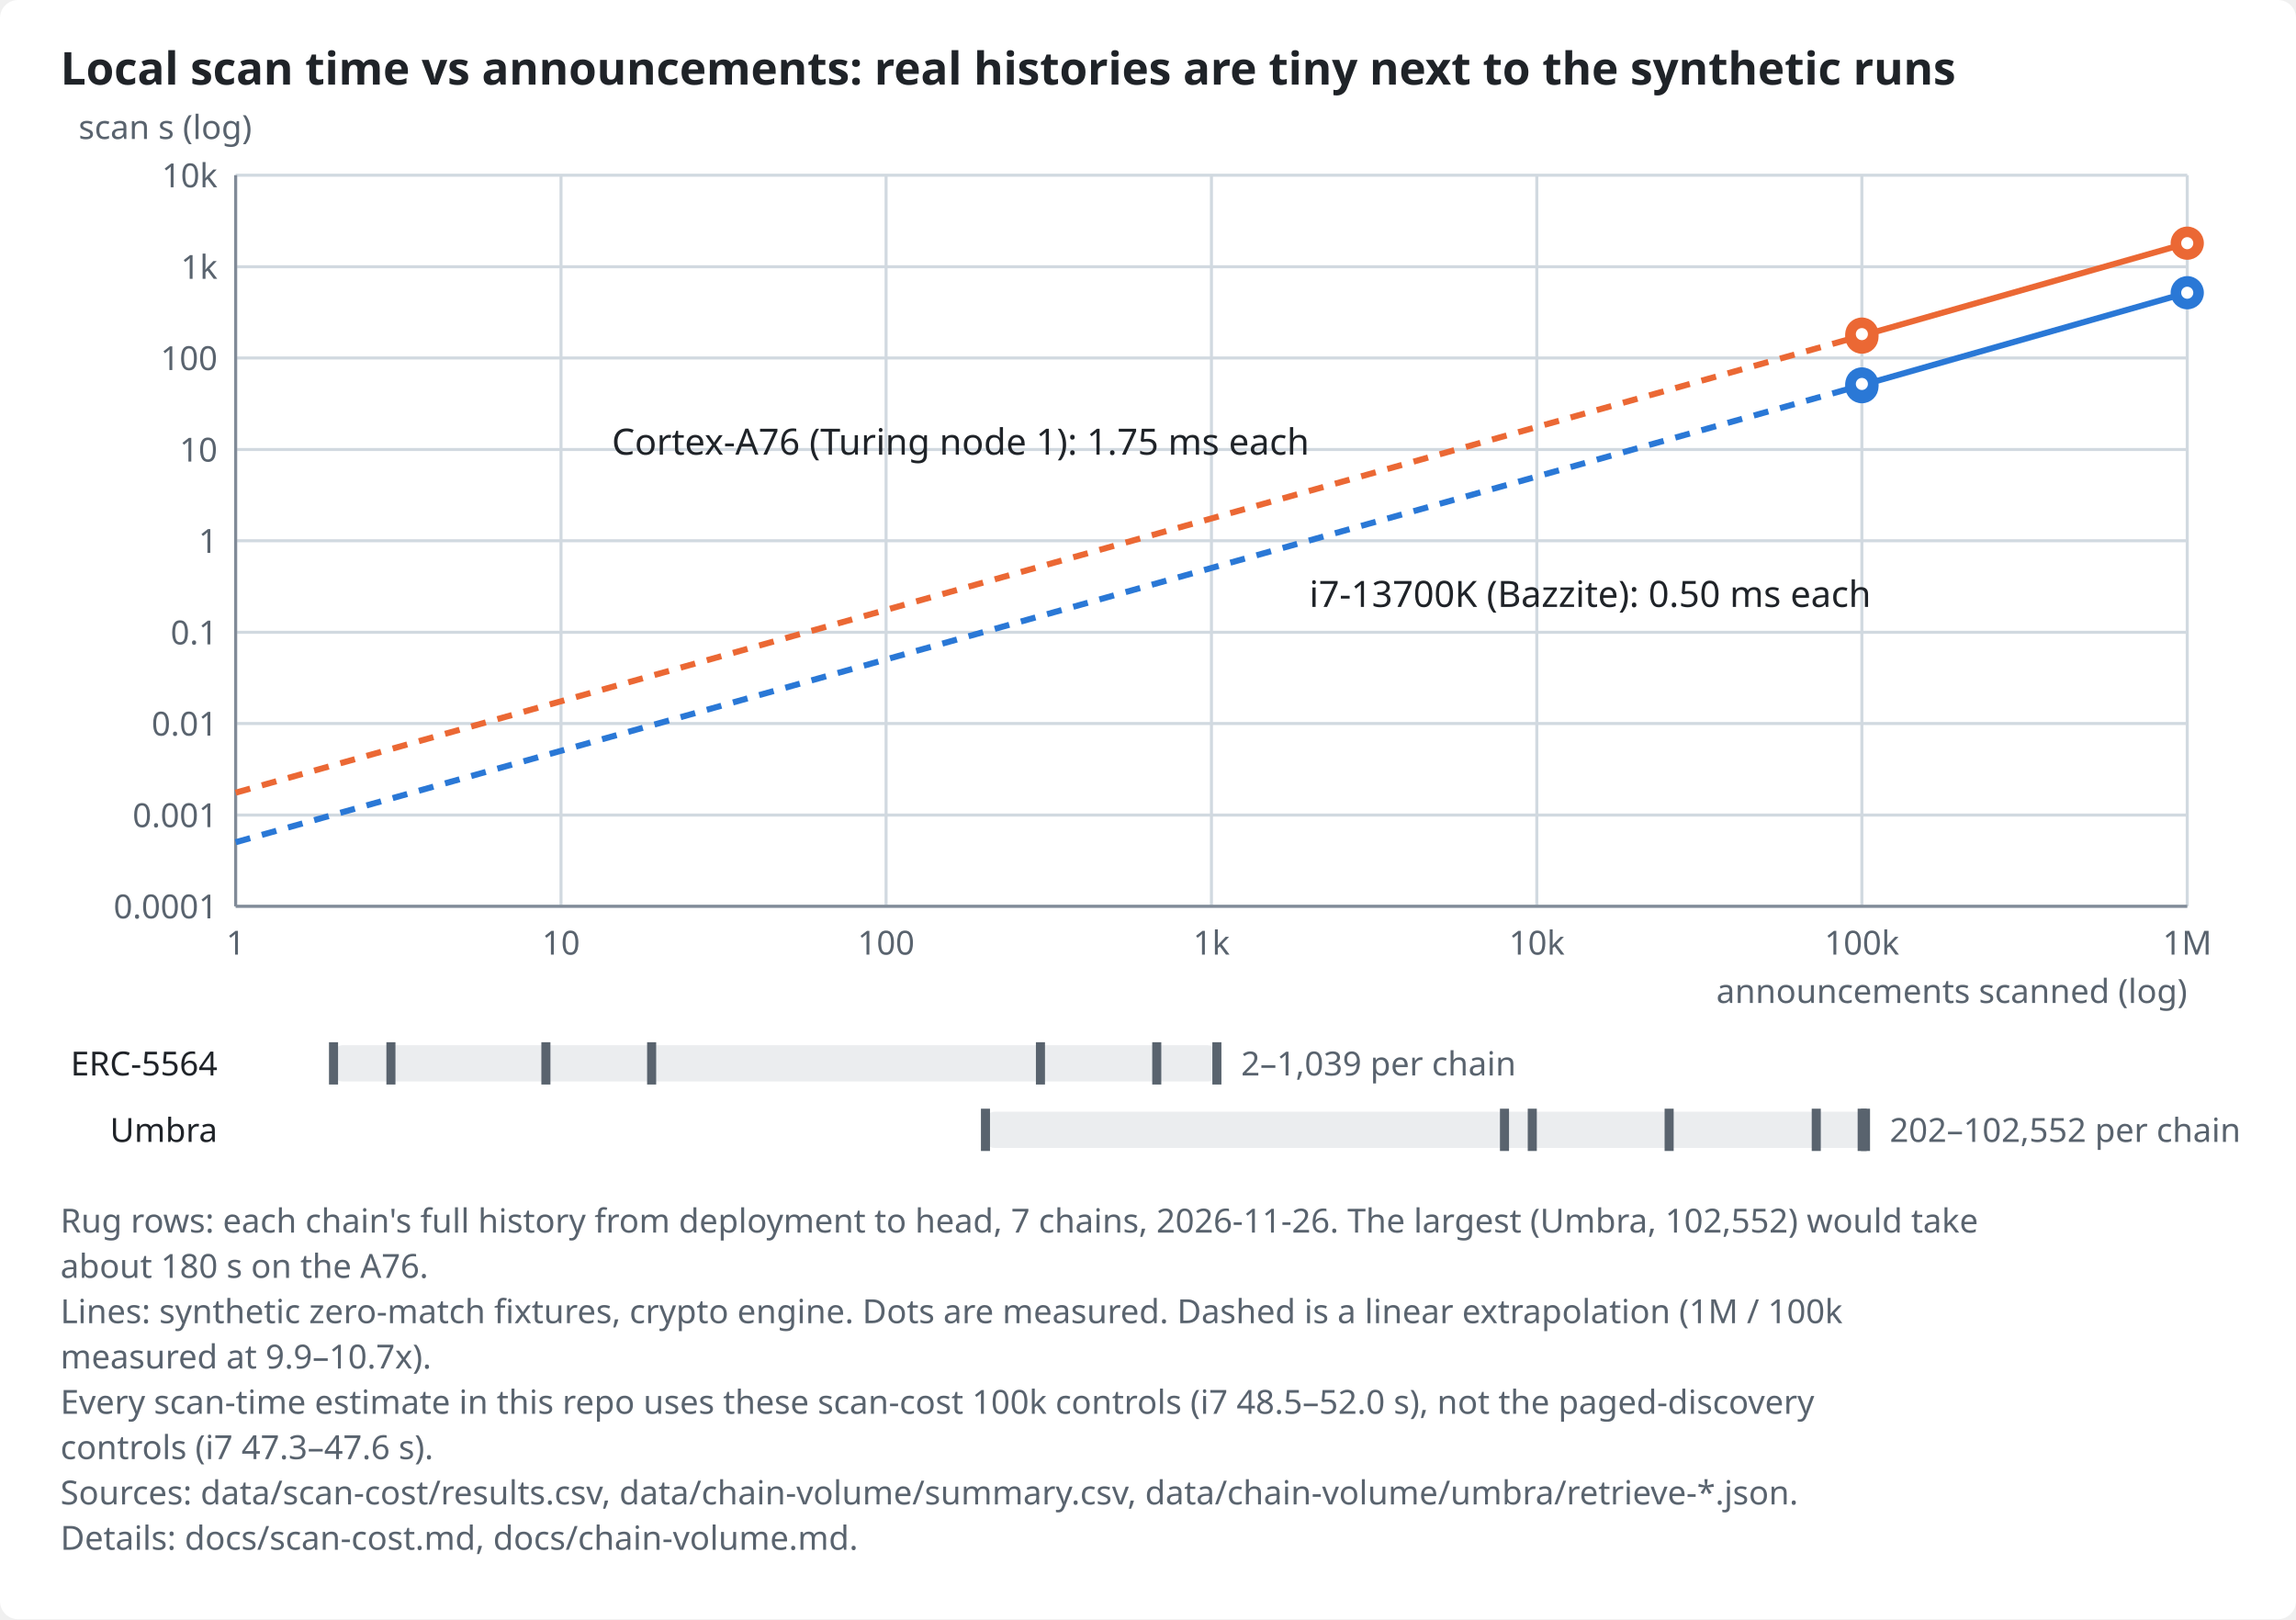
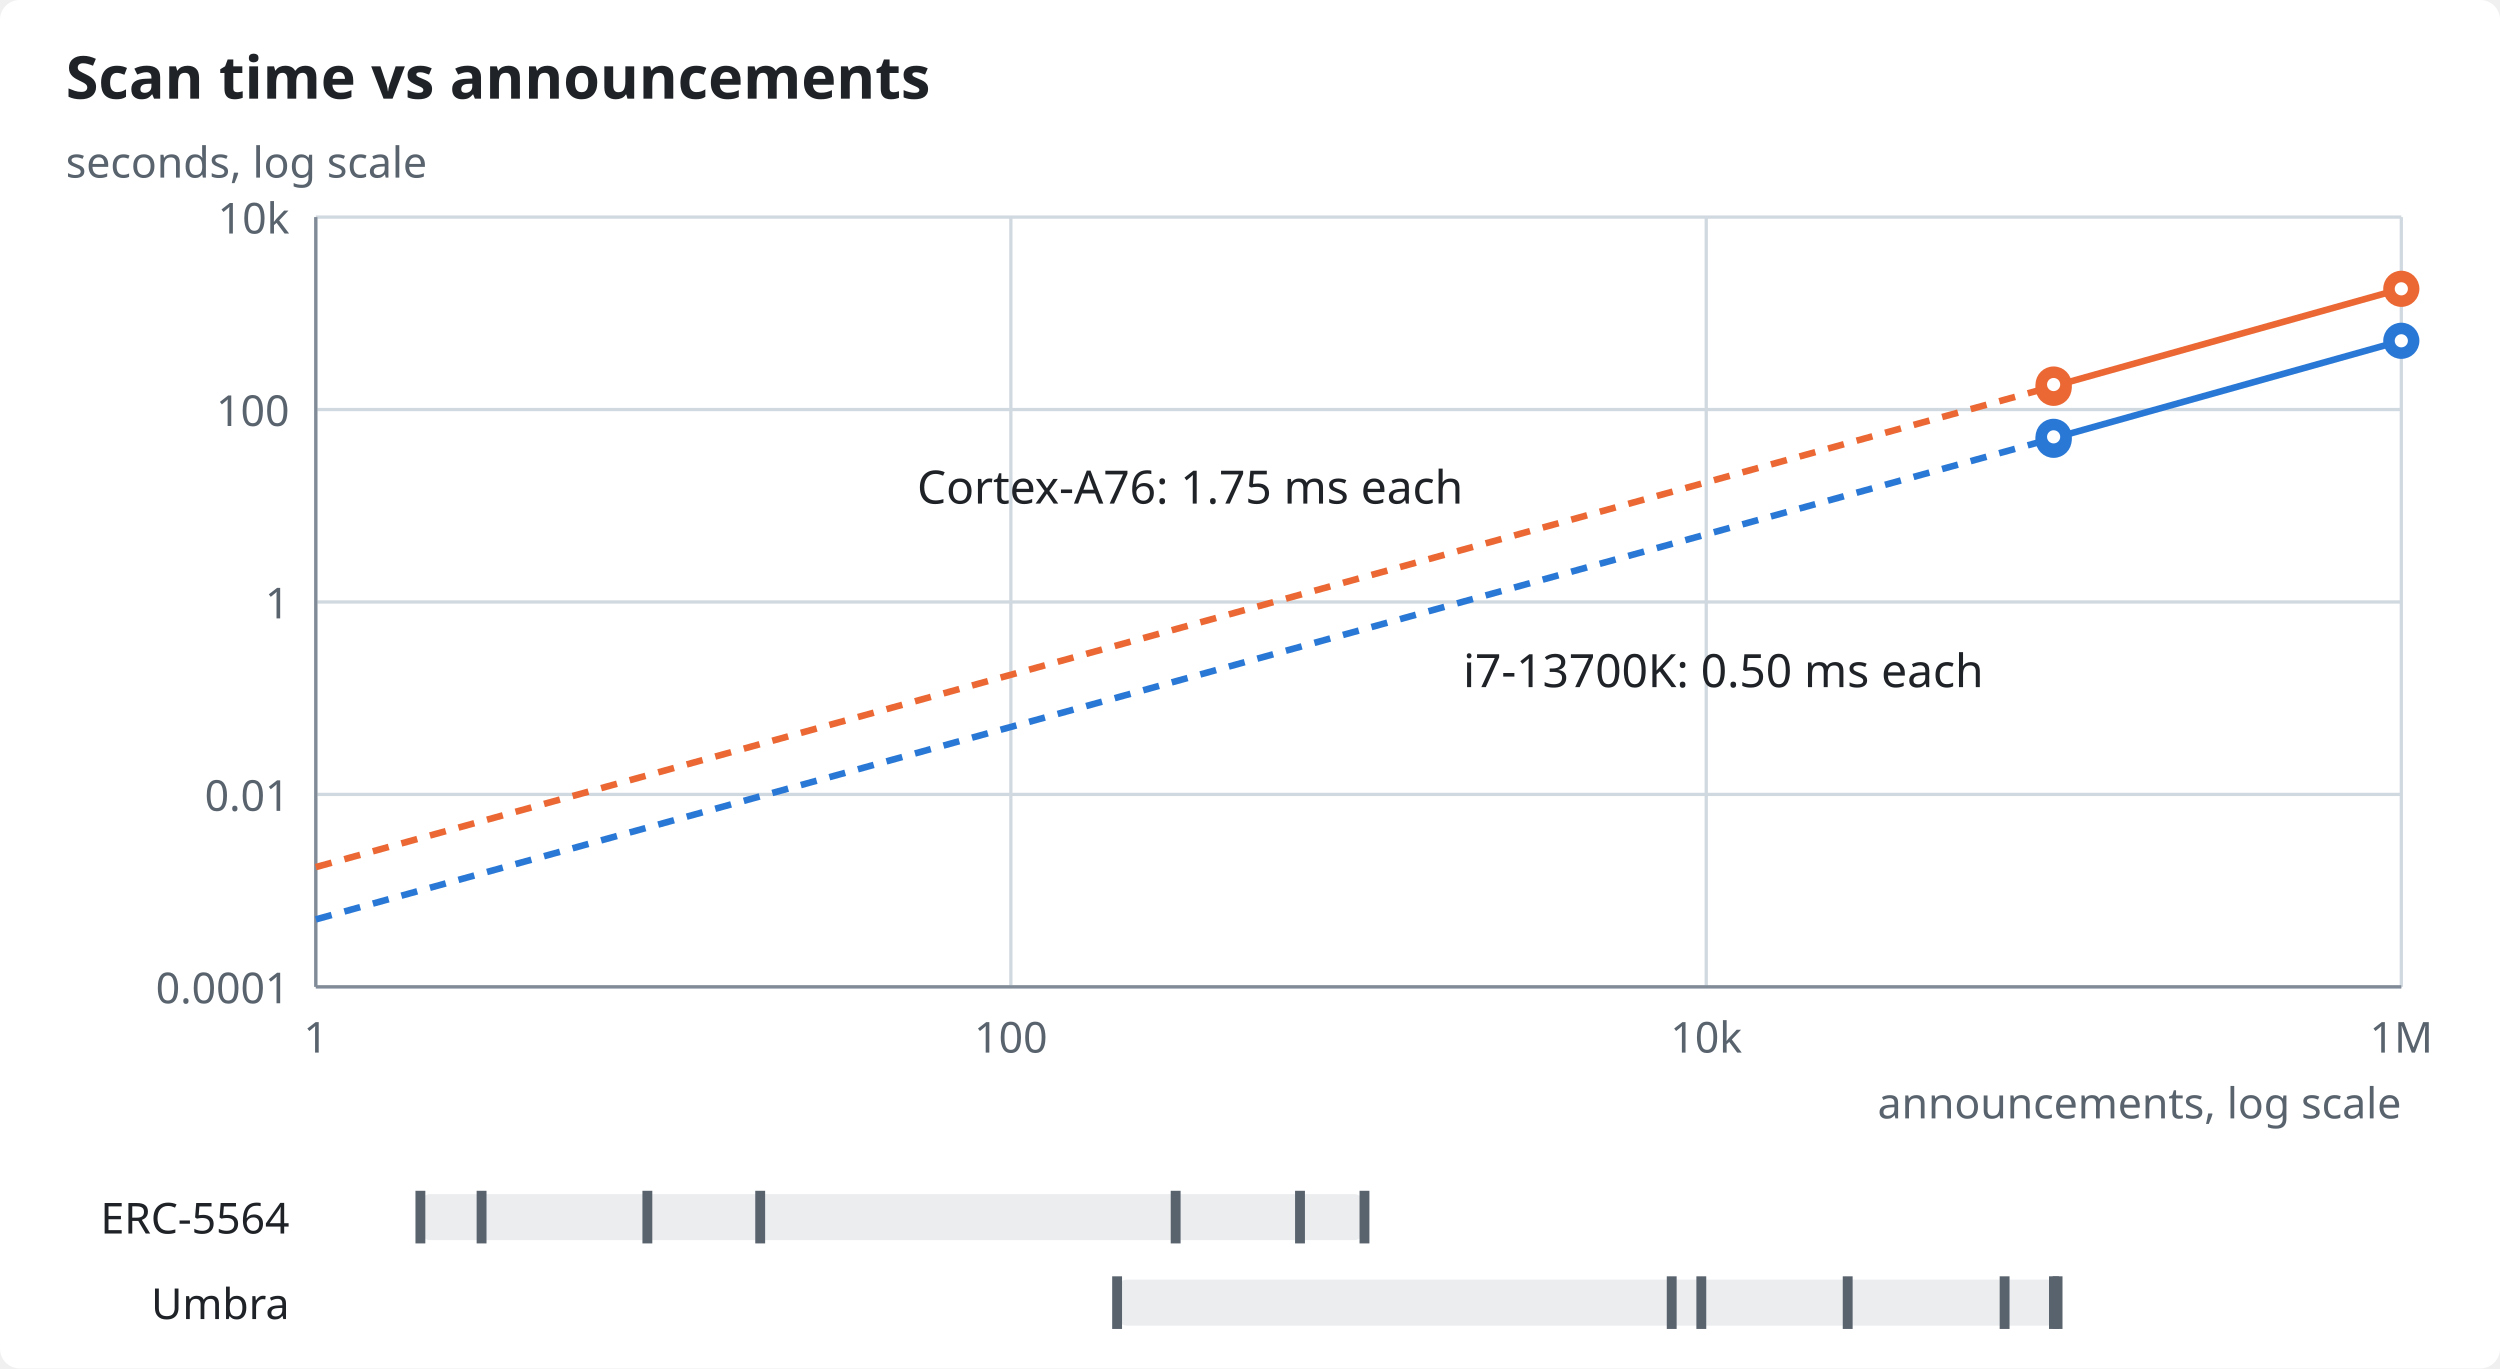
- <svg xmlns="http://www.w3.org/2000/svg" width="760" height="536" viewBox="0 0 760 536" role="img" aria-label="Scan time against announcement count, log-log">
+ <svg xmlns="http://www.w3.org/2000/svg" width="760" height="416" viewBox="0 0 760 416" role="img" aria-label="Scan time against announcement count, log-log">
  <style>
  .bg { fill: #ffffff; }
  .ink { fill: #1f2328; }
  .muted { fill: #59636e; }
  .grid { stroke: #d1d9e0; }
  .axis { stroke: #818b98; }
  .gap { stroke: #ffffff; }
  .s1 { fill: #2a78d6; stroke: #2a78d6; }
  .s2 { fill: #eb6834; stroke: #eb6834; }
  .s3 { fill: #1baf7a; stroke: #1baf7a; }
  .band { fill: #818b98; fill-opacity: 0.16; }
  .hollow { fill: #ffffff; }
  @media (prefers-color-scheme: dark) {
    .bg { fill: #0d1117; }
    .ink { fill: #f0f6fc; }
    .muted { fill: #9198a1; }
    .grid { stroke: #2f353d; }
    .axis { stroke: #656c76; }
    .gap { stroke: #0d1117; }
    .s1 { fill: #3987e5; stroke: #3987e5; }
    .s2 { fill: #d95926; stroke: #d95926; }
    .s3 { fill: #199e70; stroke: #199e70; }
    .band { fill: #9198a1; fill-opacity: 0.18; }
    .hollow { fill: #0d1117; }
  }
  text { font-family: -apple-system, BlinkMacSystemFont, "Segoe UI", "Noto Sans", Helvetica, Arial, sans-serif; }
-   .title { font-size: 15px; font-weight: 600; }
-   .label { font-size: 12px; }
-   .small { font-size: 11px; }
+   .title { font-size: 18px; font-weight: 600; }
+   .label { font-size: 14px; }
+   .small { font-size: 13px; }
</style>
-   <rect class="bg" x="0" y="0" width="760" height="536" rx="6" />
-   <text x="20" y="28" class="title ink" text-anchor="start">Local scan time vs announcements: real histories are tiny next to the synthetic runs</text>
-   <line x1="78" y1="58" x2="78" y2="300" class="grid" />
-   <text x="78" y="316" class="small muted" text-anchor="middle">1</text>
-   <line x1="185.7" y1="58" x2="185.7" y2="300" class="grid" />
-   <text x="185.7" y="316" class="small muted" text-anchor="middle">10</text>
-   <line x1="293.3" y1="58" x2="293.3" y2="300" class="grid" />
-   <text x="293.3" y="316" class="small muted" text-anchor="middle">100</text>
-   <line x1="401" y1="58" x2="401" y2="300" class="grid" />
-   <text x="401" y="316" class="small muted" text-anchor="middle">1k</text>
-   <line x1="508.7" y1="58" x2="508.7" y2="300" class="grid" />
-   <text x="508.7" y="316" class="small muted" text-anchor="middle">10k</text>
-   <line x1="616.3" y1="58" x2="616.3" y2="300" class="grid" />
-   <text x="616.3" y="316" class="small muted" text-anchor="middle">100k</text>
-   <line x1="724" y1="58" x2="724" y2="300" class="grid" />
-   <text x="724" y="316" class="small muted" text-anchor="middle">1M</text>
-   <line x1="78" y1="300" x2="724" y2="300" class="grid" />
-   <text x="72" y="304" class="small muted" text-anchor="end">0.0001</text>
-   <line x1="78" y1="269.8" x2="724" y2="269.8" class="grid" />
-   <text x="72" y="273.8" class="small muted" text-anchor="end">0.001</text>
-   <line x1="78" y1="239.5" x2="724" y2="239.5" class="grid" />
-   <text x="72" y="243.5" class="small muted" text-anchor="end">0.01</text>
-   <line x1="78" y1="209.3" x2="724" y2="209.3" class="grid" />
-   <text x="72" y="213.3" class="small muted" text-anchor="end">0.1</text>
-   <line x1="78" y1="179" x2="724" y2="179" class="grid" />
-   <text x="72" y="183" class="small muted" text-anchor="end">1</text>
-   <line x1="78" y1="148.8" x2="724" y2="148.8" class="grid" />
-   <text x="72" y="152.8" class="small muted" text-anchor="end">10</text>
-   <line x1="78" y1="118.5" x2="724" y2="118.5" class="grid" />
-   <text x="72" y="122.5" class="small muted" text-anchor="end">100</text>
-   <line x1="78" y1="88.3" x2="724" y2="88.3" class="grid" />
-   <text x="72" y="92.3" class="small muted" text-anchor="end">1k</text>
-   <line x1="78" y1="58" x2="724" y2="58" class="grid" />
-   <text x="72" y="62" class="small muted" text-anchor="end">10k</text>
-   <line x1="78" y1="300" x2="724" y2="300" class="axis" />
-   <line x1="78" y1="58" x2="78" y2="300" class="axis" />
-   <text x="724" y="332" class="small muted" text-anchor="end">announcements scanned (log)</text>
-   <text x="26" y="46" class="small muted" text-anchor="start">scan s (log)</text>
-   <line x1="78" y1="278.8" x2="616.3" y2="127.5" class="s1" stroke-width="2" stroke-dasharray="5 4" fill="none" />
-   <line x1="616.3" y1="127.5" x2="724" y2="96.9" class="s1" stroke-width="2" fill="none" />
-   <line x1="616.3" y1="128" x2="616.3" y2="127.1" class="s1" stroke-width="2" />
-   <circle cx="616.3" cy="128" r="4.5" class="s1" stroke-width="2" />
-   <circle cx="616.3" cy="128" r="2" class="hollow" />
-   <circle cx="616.3" cy="127.1" r="4.5" class="s1" stroke-width="2" />
-   <circle cx="616.3" cy="127.1" r="2" class="hollow" />
-   <circle cx="724" cy="96.9" r="4.5" class="s1" stroke-width="2" />
-   <circle cx="724" cy="96.9" r="2" class="hollow" />
-   <text x="433.4" y="200.9" class="label ink" text-anchor="start">i7-13700K (Bazzite): 0.50 ms each</text>
-   <line x1="78" y1="262.4" x2="616.3" y2="111.1" class="s2" stroke-width="2" stroke-dasharray="5 4" fill="none" />
-   <line x1="616.3" y1="111.1" x2="724" y2="80.5" class="s2" stroke-width="2" fill="none" />
-   <line x1="616.3" y1="111.6" x2="616.3" y2="110.6" class="s2" stroke-width="2" />
-   <circle cx="616.3" cy="111.6" r="4.5" class="s2" stroke-width="2" />
-   <circle cx="616.3" cy="111.6" r="2" class="hollow" />
-   <circle cx="616.3" cy="110.6" r="4.5" class="s2" stroke-width="2" />
-   <circle cx="616.3" cy="110.6" r="2" class="hollow" />
-   <circle cx="724" cy="80.5" r="4.5" class="s2" stroke-width="2" />
-   <circle cx="724" cy="80.5" r="2" class="hollow" />
-   <text x="433.4" y="150.5" class="label ink" text-anchor="end">Cortex-A76 (Turing node 1): 1.75 ms each</text>
-   <rect x="110.4" y="346" width="292.4" height="12" class="band" rx="3" />
-   <rect x="342.9" y="345" width="3" height="14" class="muted" />
-   <rect x="381.4" y="345" width="3" height="14" class="muted" />
-   <rect x="214.2" y="345" width="3" height="14" class="muted" />
-   <rect x="108.9" y="345" width="3" height="14" class="muted" />
-   <rect x="127.9" y="345" width="3" height="14" class="muted" />
-   <rect x="179.2" y="345" width="3" height="14" class="muted" />
-   <rect x="401.3" y="345" width="3" height="14" class="muted" />
-   <text x="72" y="356" class="small ink" text-anchor="end">ERC-5564</text>
-   <text x="410.8" y="356" class="small muted" text-anchor="start">2–1,039 per chain</text>
-   <rect x="326.2" y="368" width="291.3" height="12" class="band" rx="3" />
-   <rect x="551" y="367" width="3" height="14" class="muted" />
-   <rect x="496.5" y="367" width="3" height="14" class="muted" />
-   <rect x="614.9" y="367" width="3" height="14" class="muted" />
-   <rect x="599.7" y="367" width="3" height="14" class="muted" />
-   <rect x="324.7" y="367" width="3" height="14" class="muted" />
-   <rect x="616" y="367" width="3" height="14" class="muted" />
-   <rect x="505.7" y="367" width="3" height="14" class="muted" />
-   <text x="72" y="378" class="small ink" text-anchor="end">Umbra</text>
-   <text x="625.5" y="378" class="small muted" text-anchor="start">202–102,552 per chain</text>
-   <text x="20" y="408" class="small muted" text-anchor="start">Rug rows: each chain's full history from deployment to head, 7 chains, 2026-11-26. The largest (Umbra, 102,552) would take</text>
-   <text x="20" y="423" class="small muted" text-anchor="start">about 180 s on the A76.</text>
-   <text x="20" y="438" class="small muted" text-anchor="start">Lines: synthetic zero-match fixtures, crypto engine. Dots are measured. Dashed is a linear extrapolation (1M / 100k</text>
-   <text x="20" y="453" class="small muted" text-anchor="start">measured at 9.9–10.7x).</text>
-   <text x="20" y="468" class="small muted" text-anchor="start">Every scan-time estimate in this repo uses these scan-cost 100k controls (i7 48.5–52.0 s), not the paged-discovery</text>
-   <text x="20" y="483" class="small muted" text-anchor="start">controls (i7 47.3–47.6 s).</text>
-   <text x="20" y="498" class="small muted" text-anchor="start">Sources: data/scan-cost/results.csv, data/chain-volume/summary.csv, data/chain-volume/umbra/retrieve-*.json.</text>
-   <text x="20" y="513" class="small muted" text-anchor="start">Details: docs/scan-cost.md, docs/chain-volume.md.</text>
+   <rect class="bg" x="0" y="0" width="760" height="416" rx="6" />
+   <text x="20" y="30" class="title ink" text-anchor="start">Scan time vs announcements</text>
+   <text x="20" y="54" class="small muted" text-anchor="start">seconds, log scale</text>
+   <line x1="96" y1="66" x2="96" y2="300" class="grid" />
+   <text x="96" y="320" class="small muted" text-anchor="middle">1</text>
+   <line x1="307.3" y1="66" x2="307.3" y2="300" class="grid" />
+   <text x="307.3" y="320" class="small muted" text-anchor="middle">100</text>
+   <line x1="518.7" y1="66" x2="518.7" y2="300" class="grid" />
+   <text x="518.7" y="320" class="small muted" text-anchor="middle">10k</text>
+   <line x1="730" y1="66" x2="730" y2="300" class="grid" />
+   <text x="730" y="320" class="small muted" text-anchor="middle">1M</text>
+   <line x1="96" y1="300" x2="730" y2="300" class="grid" />
+   <text x="88" y="305" class="small muted" text-anchor="end">0.0001</text>
+   <line x1="96" y1="241.5" x2="730" y2="241.5" class="grid" />
+   <text x="88" y="246.5" class="small muted" text-anchor="end">0.01</text>
+   <line x1="96" y1="183" x2="730" y2="183" class="grid" />
+   <text x="88" y="188" class="small muted" text-anchor="end">1</text>
+   <line x1="96" y1="124.5" x2="730" y2="124.5" class="grid" />
+   <text x="88" y="129.5" class="small muted" text-anchor="end">100</text>
+   <line x1="96" y1="66" x2="730" y2="66" class="grid" />
+   <text x="88" y="71" class="small muted" text-anchor="end">10k</text>
+   <line x1="96" y1="300" x2="730" y2="300" class="axis" />
+   <line x1="96" y1="66" x2="96" y2="300" class="axis" />
+   <text x="730" y="340" class="small muted" text-anchor="end">announcements, log scale</text>
+   <line x1="96" y1="279.5" x2="624.3" y2="133.2" class="s1" stroke-width="2" stroke-dasharray="5 4" fill="none" />
+   <line x1="624.3" y1="133.2" x2="730" y2="103.6" class="s1" stroke-width="2" fill="none" />
+   <line x1="624.3" y1="133.7" x2="624.3" y2="132.8" class="s1" stroke-width="2" />
+   <circle cx="624.3" cy="133.7" r="4.5" class="s1" stroke-width="2" />
+   <circle cx="624.3" cy="133.7" r="2" class="hollow" />
+   <circle cx="624.3" cy="132.8" r="4.5" class="s1" stroke-width="2" />
+   <circle cx="624.3" cy="132.8" r="2" class="hollow" />
+   <circle cx="730" cy="103.6" r="4.5" class="s1" stroke-width="2" />
+   <circle cx="730" cy="103.6" r="2" class="hollow" />
+   <text x="444.8" y="208.9" class="label ink" text-anchor="start">i7-13700K: 0.50 ms each</text>
+   <line x1="96" y1="263.6" x2="624.3" y2="117.4" class="s2" stroke-width="2" stroke-dasharray="5 4" fill="none" />
+   <line x1="624.3" y1="117.4" x2="730" y2="87.8" class="s2" stroke-width="2" fill="none" />
+   <line x1="624.3" y1="117.9" x2="624.3" y2="116.9" class="s2" stroke-width="2" />
+   <circle cx="624.3" cy="117.9" r="4.5" class="s2" stroke-width="2" />
+   <circle cx="624.3" cy="117.9" r="2" class="hollow" />
+   <circle cx="624.3" cy="116.9" r="4.5" class="s2" stroke-width="2" />
+   <circle cx="624.3" cy="116.9" r="2" class="hollow" />
+   <circle cx="730" cy="87.8" r="4.5" class="s2" stroke-width="2" />
+   <circle cx="730" cy="87.8" r="2" class="hollow" />
+   <text x="444.8" y="153.1" class="label ink" text-anchor="end">Cortex-A76: 1.75 ms each</text>
+   <rect x="127.8" y="363" width="286.9" height="14" class="band" rx="3" />
+   <rect x="355.9" y="362" width="3" height="16" class="muted" />
+   <rect x="393.7" y="362" width="3" height="16" class="muted" />
+   <rect x="229.6" y="362" width="3" height="16" class="muted" />
+   <rect x="126.3" y="362" width="3" height="16" class="muted" />
+   <rect x="144.9" y="362" width="3" height="16" class="muted" />
+   <rect x="195.3" y="362" width="3" height="16" class="muted" />
+   <rect x="413.3" y="362" width="3" height="16" class="muted" />
+   <text x="88" y="375" class="small ink" text-anchor="end">ERC-5564</text>
+   <rect x="339.6" y="389" width="285.9" height="14" class="band" rx="3" />
+   <rect x="560.2" y="388" width="3" height="16" class="muted" />
+   <rect x="506.7" y="388" width="3" height="16" class="muted" />
+   <rect x="622.9" y="388" width="3" height="16" class="muted" />
+   <rect x="607.9" y="388" width="3" height="16" class="muted" />
+   <rect x="338.1" y="388" width="3" height="16" class="muted" />
+   <rect x="624" y="388" width="3" height="16" class="muted" />
+   <rect x="515.7" y="388" width="3" height="16" class="muted" />
+   <text x="88" y="401" class="small ink" text-anchor="end">Umbra</text>
</svg>
